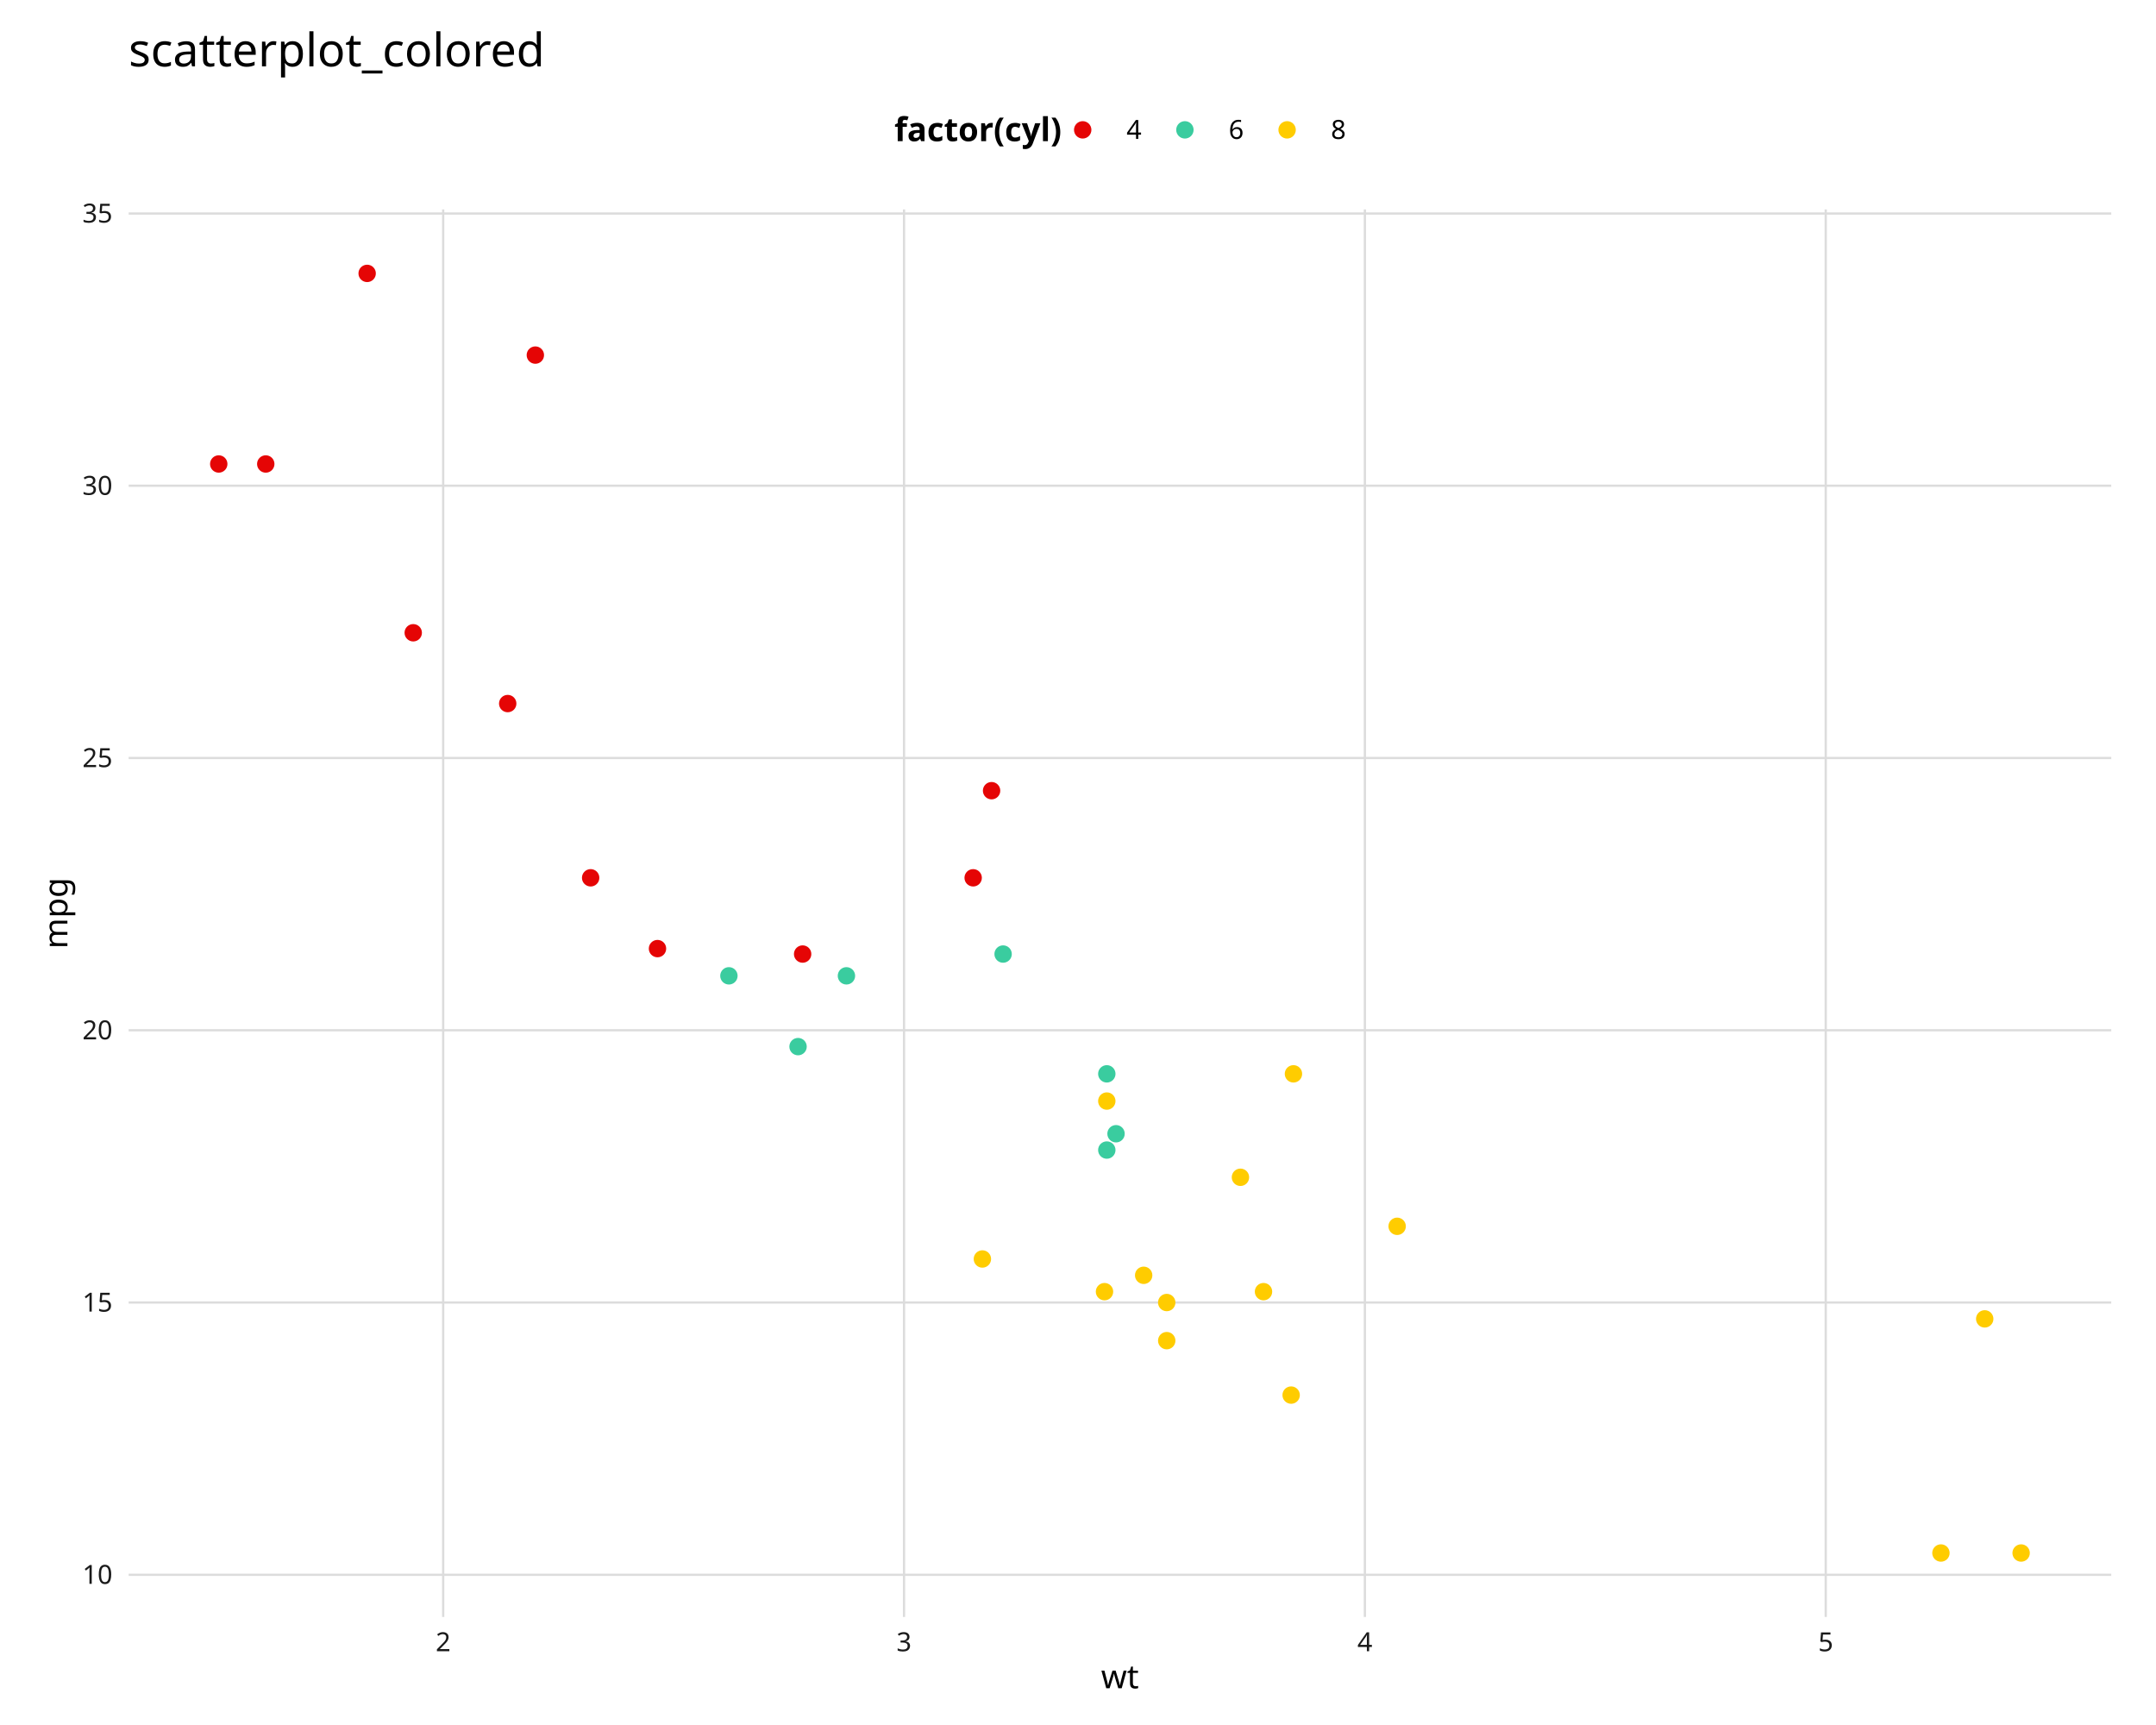
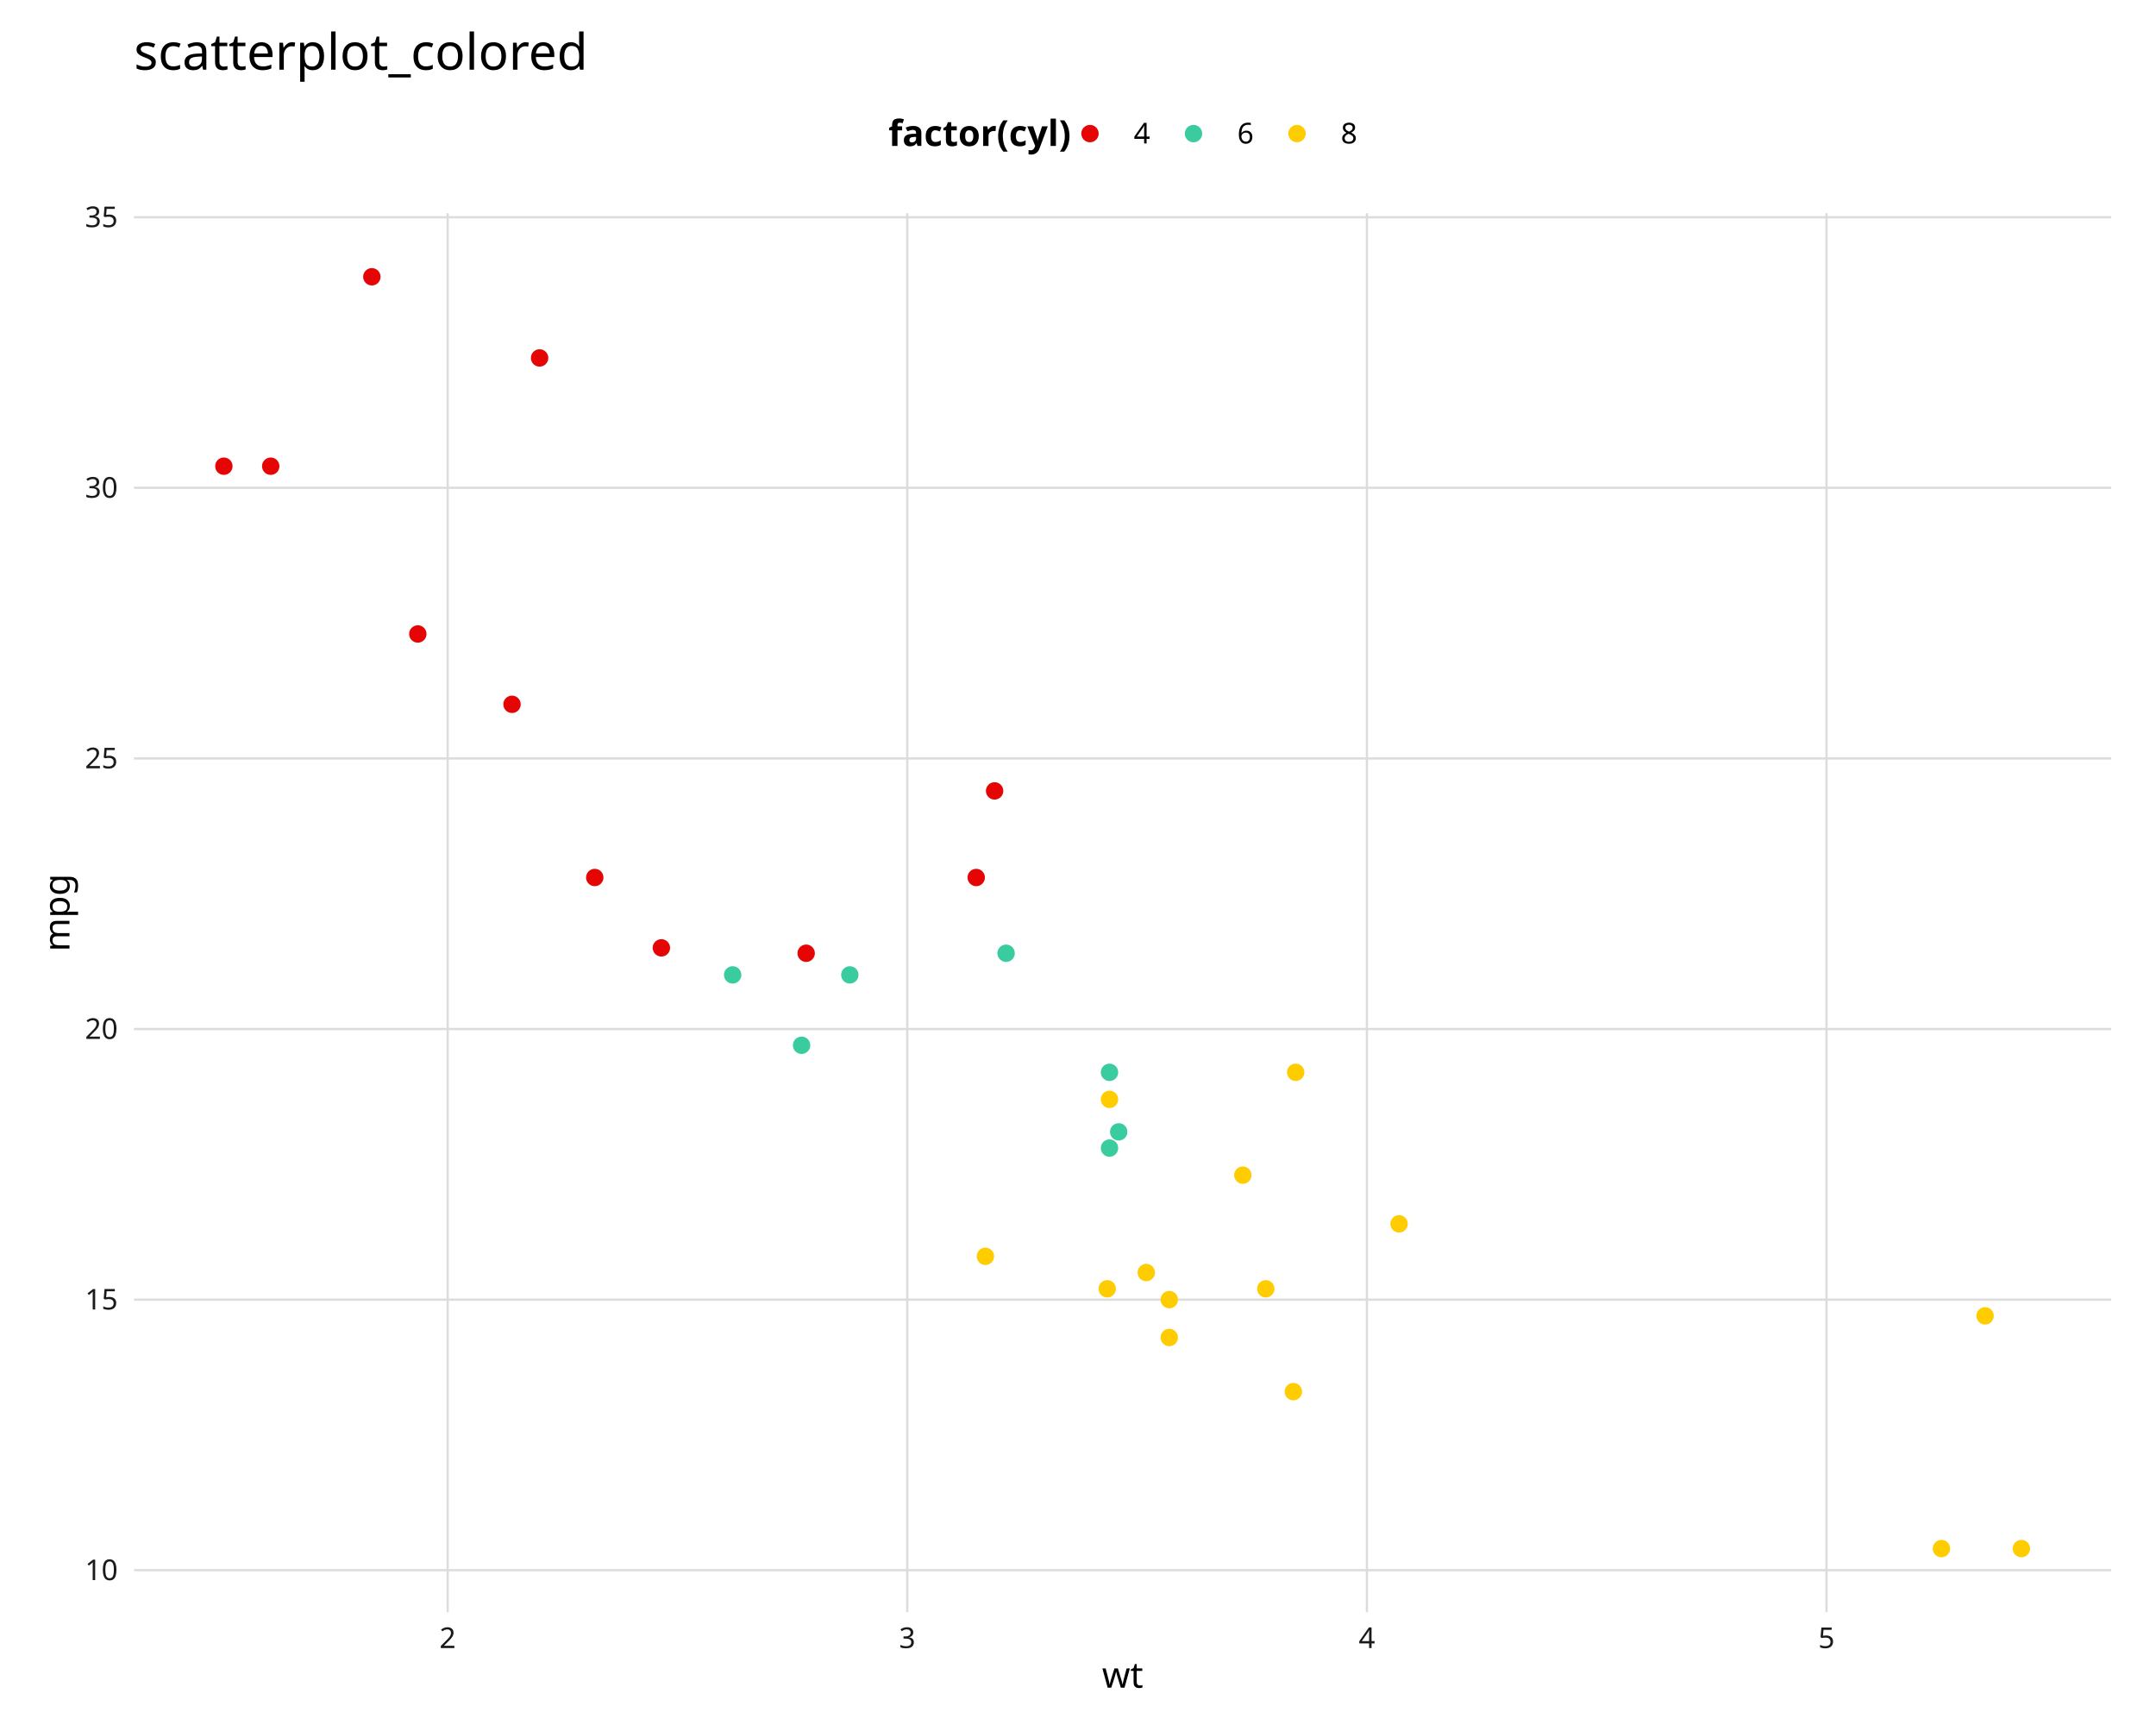
<svg xmlns="http://www.w3.org/2000/svg" class="svglite" data-engine-version="2.0" width="720.00pt" height="576.00pt" viewBox="0 0 720.00 576.00">
  <defs>
    <style type="text/css">
    .svglite line, .svglite polyline, .svglite polygon, .svglite path, .svglite rect, .svglite circle {
      fill: none;
      stroke: #000000;
      stroke-linecap: round;
      stroke-linejoin: round;
      stroke-miterlimit: 10.00;
    }
  </style>
  </defs>
  <rect width="100%" height="100%" style="stroke: none; fill: #FFFFFF;" />
  <defs>
    <clipPath id="cpMC4wMHw3MjAuMDB8MC4wMHw1NzYuMDA=">
      <rect x="0.00" y="0.00" width="720.00" height="576.00" />
    </clipPath>
  </defs>
  <g clip-path="url(#cpMC4wMHw3MjAuMDB8MC4wMHw1NzYuMDA=)">
    <rect x="0.00" y="0.00" width="720.00" height="576.00" style="stroke-width: 1.16; stroke: none; fill: #FFFFFF;" />
  </g>
  <defs>
-     <clipPath id="cpNDIuOTZ8NzA1LjA2fDY5LjkzfDUzOS45Mw==">
-       <rect x="42.96" y="69.93" width="662.10" height="470.00" />
+     <clipPath id="cpNDQuNzR8NzA1LjA2fDcxLjE4fDUzOC4zMg==">
+       <rect x="44.74" y="71.18" width="660.31" height="467.14" />
    </clipPath>
  </defs>
-   <g clip-path="url(#cpNDIuOTZ8NzA1LjA2fDY5LjkzfDUzOS45Mw==)">
-     <polyline points="42.96,525.84 705.06,525.84 " style="stroke-width: 0.75; stroke: #DCDCDC; stroke-linecap: butt;" />
-     <polyline points="42.96,434.93 705.06,434.93 " style="stroke-width: 0.75; stroke: #DCDCDC; stroke-linecap: butt;" />
-     <polyline points="42.96,344.02 705.06,344.02 " style="stroke-width: 0.75; stroke: #DCDCDC; stroke-linecap: butt;" />
-     <polyline points="42.96,253.11 705.06,253.11 " style="stroke-width: 0.75; stroke: #DCDCDC; stroke-linecap: butt;" />
-     <polyline points="42.96,162.20 705.06,162.20 " style="stroke-width: 0.75; stroke: #DCDCDC; stroke-linecap: butt;" />
-     <polyline points="42.96,71.29 705.06,71.29 " style="stroke-width: 0.75; stroke: #DCDCDC; stroke-linecap: butt;" />
-     <polyline points="148.00,539.93 148.00,69.93 " style="stroke-width: 0.75; stroke: #DCDCDC; stroke-linecap: butt;" />
-     <polyline points="301.90,539.93 301.90,69.93 " style="stroke-width: 0.75; stroke: #DCDCDC; stroke-linecap: butt;" />
-     <polyline points="455.80,539.93 455.80,69.93 " style="stroke-width: 0.75; stroke: #DCDCDC; stroke-linecap: butt;" />
-     <polyline points="609.71,539.93 609.71,69.93 " style="stroke-width: 0.75; stroke: #DCDCDC; stroke-linecap: butt;" />
-     <circle cx="243.42" cy="325.84" r="2.52" style="stroke-width: 0.77; stroke: #3ACC9F; fill: #3ACC9F;" />
-     <circle cx="282.67" cy="325.84" r="2.52" style="stroke-width: 0.77; stroke: #3ACC9F; fill: #3ACC9F;" />
-     <circle cx="197.25" cy="293.11" r="2.52" style="stroke-width: 0.77; stroke: #E50505; fill: #E50505;" />
-     <circle cx="334.99" cy="318.57" r="2.52" style="stroke-width: 0.77; stroke: #3ACC9F; fill: #3ACC9F;" />
-     <circle cx="369.62" cy="367.66" r="2.52" style="stroke-width: 0.77; stroke: #FFCC00; fill: #FFCC00;" />
-     <circle cx="372.70" cy="378.57" r="2.52" style="stroke-width: 0.77; stroke: #3ACC9F; fill: #3ACC9F;" />
-     <circle cx="389.63" cy="447.66" r="2.52" style="stroke-width: 0.77; stroke: #FFCC00; fill: #FFCC00;" />
-     <circle cx="331.14" cy="264.02" r="2.52" style="stroke-width: 0.77; stroke: #E50505; fill: #E50505;" />
-     <circle cx="324.99" cy="293.11" r="2.52" style="stroke-width: 0.77; stroke: #E50505; fill: #E50505;" />
-     <circle cx="369.62" cy="358.57" r="2.52" style="stroke-width: 0.77; stroke: #3ACC9F; fill: #3ACC9F;" />
-     <circle cx="369.62" cy="384.02" r="2.52" style="stroke-width: 0.77; stroke: #3ACC9F; fill: #3ACC9F;" />
-     <circle cx="466.58" cy="409.48" r="2.52" style="stroke-width: 0.77; stroke: #FFCC00; fill: #FFCC00;" />
-     <circle cx="414.25" cy="393.11" r="2.52" style="stroke-width: 0.77; stroke: #FFCC00; fill: #FFCC00;" />
-     <circle cx="421.95" cy="431.30" r="2.52" style="stroke-width: 0.77; stroke: #FFCC00; fill: #FFCC00;" />
-     <circle cx="648.18" cy="518.57" r="2.52" style="stroke-width: 0.77; stroke: #FFCC00; fill: #FFCC00;" />
-     <circle cx="674.96" cy="518.57" r="2.52" style="stroke-width: 0.77; stroke: #FFCC00; fill: #FFCC00;" />
-     <circle cx="662.80" cy="440.39" r="2.52" style="stroke-width: 0.77; stroke: #FFCC00; fill: #FFCC00;" />
-     <circle cx="178.78" cy="118.57" r="2.52" style="stroke-width: 0.77; stroke: #E50505; fill: #E50505;" />
-     <circle cx="88.75" cy="154.93" r="2.52" style="stroke-width: 0.77; stroke: #E50505; fill: #E50505;" />
-     <circle cx="122.61" cy="91.29" r="2.52" style="stroke-width: 0.77; stroke: #E50505; fill: #E50505;" />
-     <circle cx="219.57" cy="316.75" r="2.52" style="stroke-width: 0.77; stroke: #E50505; fill: #E50505;" />
-     <circle cx="381.93" cy="425.84" r="2.52" style="stroke-width: 0.77; stroke: #FFCC00; fill: #FFCC00;" />
-     <circle cx="368.85" cy="431.30" r="2.52" style="stroke-width: 0.77; stroke: #FFCC00; fill: #FFCC00;" />
-     <circle cx="431.18" cy="465.84" r="2.52" style="stroke-width: 0.77; stroke: #FFCC00; fill: #FFCC00;" />
-     <circle cx="431.95" cy="358.57" r="2.52" style="stroke-width: 0.77; stroke: #FFCC00; fill: #FFCC00;" />
-     <circle cx="138.00" cy="211.29" r="2.52" style="stroke-width: 0.77; stroke: #E50505; fill: #E50505;" />
-     <circle cx="169.55" cy="234.93" r="2.52" style="stroke-width: 0.77; stroke: #E50505; fill: #E50505;" />
-     <circle cx="73.05" cy="154.93" r="2.52" style="stroke-width: 0.77; stroke: #E50505; fill: #E50505;" />
-     <circle cx="328.07" cy="420.39" r="2.52" style="stroke-width: 0.77; stroke: #FFCC00; fill: #FFCC00;" />
-     <circle cx="266.51" cy="349.48" r="2.52" style="stroke-width: 0.77; stroke: #3ACC9F; fill: #3ACC9F;" />
-     <circle cx="389.63" cy="434.93" r="2.52" style="stroke-width: 0.77; stroke: #FFCC00; fill: #FFCC00;" />
-     <circle cx="268.04" cy="318.57" r="2.52" style="stroke-width: 0.77; stroke: #E50505; fill: #E50505;" />
+   <g clip-path="url(#cpNDQuNzR8NzA1LjA2fDcxLjE4fDUzOC4zMg==)">
+     <polyline points="44.74,524.31 705.06,524.31 " style="stroke-width: 0.75; stroke: #DCDCDC; stroke-linecap: butt;" />
+     <polyline points="44.74,433.96 705.06,433.96 " style="stroke-width: 0.75; stroke: #DCDCDC; stroke-linecap: butt;" />
+     <polyline points="44.74,343.60 705.06,343.60 " style="stroke-width: 0.75; stroke: #DCDCDC; stroke-linecap: butt;" />
+     <polyline points="44.74,253.25 705.06,253.25 " style="stroke-width: 0.75; stroke: #DCDCDC; stroke-linecap: butt;" />
+     <polyline points="44.74,162.89 705.06,162.89 " style="stroke-width: 0.75; stroke: #DCDCDC; stroke-linecap: butt;" />
+     <polyline points="44.74,72.54 705.06,72.54 " style="stroke-width: 0.75; stroke: #DCDCDC; stroke-linecap: butt;" />
+     <polyline points="149.50,538.32 149.50,71.18 " style="stroke-width: 0.75; stroke: #DCDCDC; stroke-linecap: butt;" />
+     <polyline points="302.99,538.32 302.99,71.18 " style="stroke-width: 0.75; stroke: #DCDCDC; stroke-linecap: butt;" />
+     <polyline points="456.48,538.32 456.48,71.18 " style="stroke-width: 0.75; stroke: #DCDCDC; stroke-linecap: butt;" />
+     <polyline points="609.96,538.32 609.96,71.18 " style="stroke-width: 0.75; stroke: #DCDCDC; stroke-linecap: butt;" />
+     <circle cx="244.67" cy="325.53" r="2.52" style="stroke-width: 0.77; stroke: #3ACC9F; fill: #3ACC9F;" />
+     <circle cx="283.80" cy="325.53" r="2.52" style="stroke-width: 0.77; stroke: #3ACC9F; fill: #3ACC9F;" />
+     <circle cx="198.62" cy="293.01" r="2.52" style="stroke-width: 0.77; stroke: #E50505; fill: #E50505;" />
+     <circle cx="335.99" cy="318.30" r="2.52" style="stroke-width: 0.77; stroke: #3ACC9F; fill: #3ACC9F;" />
+     <circle cx="370.52" cy="367.10" r="2.52" style="stroke-width: 0.77; stroke: #FFCC00; fill: #FFCC00;" />
+     <circle cx="373.59" cy="377.94" r="2.52" style="stroke-width: 0.77; stroke: #3ACC9F; fill: #3ACC9F;" />
+     <circle cx="390.48" cy="446.61" r="2.52" style="stroke-width: 0.77; stroke: #FFCC00; fill: #FFCC00;" />
+     <circle cx="332.15" cy="264.09" r="2.52" style="stroke-width: 0.77; stroke: #E50505; fill: #E50505;" />
+     <circle cx="326.01" cy="293.01" r="2.52" style="stroke-width: 0.77; stroke: #E50505; fill: #E50505;" />
+     <circle cx="370.52" cy="358.06" r="2.52" style="stroke-width: 0.77; stroke: #3ACC9F; fill: #3ACC9F;" />
+     <circle cx="370.52" cy="383.36" r="2.52" style="stroke-width: 0.77; stroke: #3ACC9F; fill: #3ACC9F;" />
+     <circle cx="467.22" cy="408.66" r="2.52" style="stroke-width: 0.77; stroke: #FFCC00; fill: #FFCC00;" />
+     <circle cx="415.04" cy="392.40" r="2.52" style="stroke-width: 0.77; stroke: #FFCC00; fill: #FFCC00;" />
+     <circle cx="422.71" cy="430.35" r="2.52" style="stroke-width: 0.77; stroke: #FFCC00; fill: #FFCC00;" />
+     <circle cx="648.34" cy="517.09" r="2.52" style="stroke-width: 0.77; stroke: #FFCC00; fill: #FFCC00;" />
+     <circle cx="675.04" cy="517.09" r="2.52" style="stroke-width: 0.77; stroke: #FFCC00; fill: #FFCC00;" />
+     <circle cx="662.92" cy="439.38" r="2.52" style="stroke-width: 0.77; stroke: #FFCC00; fill: #FFCC00;" />
+     <circle cx="180.20" cy="119.52" r="2.52" style="stroke-width: 0.77; stroke: #E50505; fill: #E50505;" />
+     <circle cx="90.41" cy="155.67" r="2.52" style="stroke-width: 0.77; stroke: #E50505; fill: #E50505;" />
+     <circle cx="124.18" cy="92.42" r="2.52" style="stroke-width: 0.77; stroke: #E50505; fill: #E50505;" />
+     <circle cx="220.87" cy="316.50" r="2.52" style="stroke-width: 0.77; stroke: #E50505; fill: #E50505;" />
+     <circle cx="382.80" cy="424.92" r="2.52" style="stroke-width: 0.77; stroke: #FFCC00; fill: #FFCC00;" />
+     <circle cx="369.76" cy="430.35" r="2.52" style="stroke-width: 0.77; stroke: #FFCC00; fill: #FFCC00;" />
+     <circle cx="431.92" cy="464.68" r="2.52" style="stroke-width: 0.77; stroke: #FFCC00; fill: #FFCC00;" />
+     <circle cx="432.69" cy="358.06" r="2.52" style="stroke-width: 0.77; stroke: #FFCC00; fill: #FFCC00;" />
+     <circle cx="139.53" cy="211.69" r="2.52" style="stroke-width: 0.77; stroke: #E50505; fill: #E50505;" />
+     <circle cx="170.99" cy="235.18" r="2.52" style="stroke-width: 0.77; stroke: #E50505; fill: #E50505;" />
+     <circle cx="74.76" cy="155.67" r="2.52" style="stroke-width: 0.77; stroke: #E50505; fill: #E50505;" />
+     <circle cx="329.08" cy="419.50" r="2.52" style="stroke-width: 0.77; stroke: #FFCC00; fill: #FFCC00;" />
+     <circle cx="267.69" cy="349.03" r="2.52" style="stroke-width: 0.77; stroke: #3ACC9F; fill: #3ACC9F;" />
+     <circle cx="390.48" cy="433.96" r="2.52" style="stroke-width: 0.77; stroke: #FFCC00; fill: #FFCC00;" />
+     <circle cx="269.22" cy="318.30" r="2.52" style="stroke-width: 0.77; stroke: #E50505; fill: #E50505;" />
  </g>
  <g clip-path="url(#cpMC4wMHw3MjAuMDB8MC4wMHw1NzYuMDA=)">
-     <text x="37.58" y="528.87" text-anchor="end" style="font-size: 8.80px; fill: #1A1A1A; font-family: sans;" textLength="9.79px" lengthAdjust="spacingAndGlyphs">10</text>
-     <text x="37.58" y="437.96" text-anchor="end" style="font-size: 8.80px; fill: #1A1A1A; font-family: sans;" textLength="9.79px" lengthAdjust="spacingAndGlyphs">15</text>
-     <text x="37.58" y="347.05" text-anchor="end" style="font-size: 8.80px; fill: #1A1A1A; font-family: sans;" textLength="9.79px" lengthAdjust="spacingAndGlyphs">20</text>
-     <text x="37.58" y="256.14" text-anchor="end" style="font-size: 8.80px; fill: #1A1A1A; font-family: sans;" textLength="9.79px" lengthAdjust="spacingAndGlyphs">25</text>
-     <text x="37.58" y="165.23" text-anchor="end" style="font-size: 8.80px; fill: #1A1A1A; font-family: sans;" textLength="9.79px" lengthAdjust="spacingAndGlyphs">30</text>
-     <text x="37.58" y="74.32" text-anchor="end" style="font-size: 8.80px; fill: #1A1A1A; font-family: sans;" textLength="9.79px" lengthAdjust="spacingAndGlyphs">35</text>
-     <text x="148.00" y="551.37" text-anchor="middle" style="font-size: 8.80px; fill: #1A1A1A; font-family: sans;" textLength="4.89px" lengthAdjust="spacingAndGlyphs">2</text>
-     <text x="301.90" y="551.37" text-anchor="middle" style="font-size: 8.80px; fill: #1A1A1A; font-family: sans;" textLength="4.89px" lengthAdjust="spacingAndGlyphs">3</text>
-     <text x="455.80" y="551.37" text-anchor="middle" style="font-size: 8.80px; fill: #1A1A1A; font-family: sans;" textLength="4.89px" lengthAdjust="spacingAndGlyphs">4</text>
-     <text x="609.71" y="551.37" text-anchor="middle" style="font-size: 8.80px; fill: #1A1A1A; font-family: sans;" textLength="4.89px" lengthAdjust="spacingAndGlyphs">5</text>
-     <text x="374.01" y="563.75" text-anchor="middle" style="font-size: 11.00px; font-family: sans;" textLength="11.00px" lengthAdjust="spacingAndGlyphs">wt</text>
-     <text transform="translate(22.51,304.93) rotate(-90)" text-anchor="middle" style="font-size: 11.00px; font-family: sans;" textLength="21.40px" lengthAdjust="spacingAndGlyphs">mpg</text>
-     <text x="298.67" y="47.14" style="font-size: 11.00px; font-weight: bold; font-family: sans;" textLength="48.29px" lengthAdjust="spacingAndGlyphs">factor(cyl)</text>
-     <circle cx="361.57" cy="43.36" r="2.52" style="stroke-width: 0.77; stroke: #E50505; fill: #E50505;" />
-     <circle cx="395.70" cy="43.36" r="2.52" style="stroke-width: 0.77; stroke: #3ACC9F; fill: #3ACC9F;" />
-     <circle cx="429.83" cy="43.36" r="2.52" style="stroke-width: 0.77; stroke: #FFCC00; fill: #FFCC00;" />
-     <text x="376.19" y="46.38" style="font-size: 8.80px; font-family: sans;" textLength="4.89px" lengthAdjust="spacingAndGlyphs">4</text>
-     <text x="410.32" y="46.38" style="font-size: 8.80px; font-family: sans;" textLength="4.89px" lengthAdjust="spacingAndGlyphs">6</text>
-     <text x="444.45" y="46.38" style="font-size: 8.80px; font-family: sans;" textLength="4.89px" lengthAdjust="spacingAndGlyphs">8</text>
-     <text x="42.96" y="22.16" style="font-size: 15.40px; font-family: sans;" textLength="130.14px" lengthAdjust="spacingAndGlyphs">scatterplot_colored</text>
+     <text x="39.36" y="527.62" text-anchor="end" style="font-size: 9.60px; fill: #1A1A1A; font-family: sans;" textLength="10.68px" lengthAdjust="spacingAndGlyphs">10</text>
+     <text x="39.36" y="437.26" text-anchor="end" style="font-size: 9.60px; fill: #1A1A1A; font-family: sans;" textLength="10.68px" lengthAdjust="spacingAndGlyphs">15</text>
+     <text x="39.36" y="346.91" text-anchor="end" style="font-size: 9.60px; fill: #1A1A1A; font-family: sans;" textLength="10.68px" lengthAdjust="spacingAndGlyphs">20</text>
+     <text x="39.36" y="256.55" text-anchor="end" style="font-size: 9.60px; fill: #1A1A1A; font-family: sans;" textLength="10.68px" lengthAdjust="spacingAndGlyphs">25</text>
+     <text x="39.36" y="166.20" text-anchor="end" style="font-size: 9.60px; fill: #1A1A1A; font-family: sans;" textLength="10.68px" lengthAdjust="spacingAndGlyphs">30</text>
+     <text x="39.36" y="75.84" text-anchor="end" style="font-size: 9.60px; fill: #1A1A1A; font-family: sans;" textLength="10.68px" lengthAdjust="spacingAndGlyphs">35</text>
+     <text x="149.50" y="550.31" text-anchor="middle" style="font-size: 9.60px; fill: #1A1A1A; font-family: sans;" textLength="5.34px" lengthAdjust="spacingAndGlyphs">2</text>
+     <text x="302.99" y="550.31" text-anchor="middle" style="font-size: 9.60px; fill: #1A1A1A; font-family: sans;" textLength="5.34px" lengthAdjust="spacingAndGlyphs">3</text>
+     <text x="456.48" y="550.31" text-anchor="middle" style="font-size: 9.60px; fill: #1A1A1A; font-family: sans;" textLength="5.34px" lengthAdjust="spacingAndGlyphs">4</text>
+     <text x="609.96" y="550.31" text-anchor="middle" style="font-size: 9.60px; fill: #1A1A1A; font-family: sans;" textLength="5.34px" lengthAdjust="spacingAndGlyphs">5</text>
+     <text x="374.90" y="563.55" text-anchor="middle" style="font-size: 12.00px; font-family: sans;" textLength="12.00px" lengthAdjust="spacingAndGlyphs">wt</text>
+     <text transform="translate(23.20,304.75) rotate(-90)" text-anchor="middle" style="font-size: 12.00px; font-family: sans;" textLength="23.35px" lengthAdjust="spacingAndGlyphs">mpg</text>
+     <text x="296.70" y="48.74" style="font-size: 12.00px; font-weight: bold; font-family: sans;" textLength="52.68px" lengthAdjust="spacingAndGlyphs">factor(cyl)</text>
+     <circle cx="364.00" cy="44.61" r="2.52" style="stroke-width: 0.77; stroke: #E50505; fill: #E50505;" />
+     <circle cx="398.57" cy="44.61" r="2.52" style="stroke-width: 0.77; stroke: #3ACC9F; fill: #3ACC9F;" />
+     <circle cx="433.14" cy="44.61" r="2.52" style="stroke-width: 0.77; stroke: #FFCC00; fill: #FFCC00;" />
+     <text x="378.61" y="47.91" style="font-size: 9.60px; font-family: sans;" textLength="5.34px" lengthAdjust="spacingAndGlyphs">4</text>
+     <text x="413.19" y="47.91" style="font-size: 9.60px; font-family: sans;" textLength="5.34px" lengthAdjust="spacingAndGlyphs">6</text>
+     <text x="447.76" y="47.91" style="font-size: 9.60px; font-family: sans;" textLength="5.34px" lengthAdjust="spacingAndGlyphs">8</text>
+     <text x="44.74" y="23.27" style="font-size: 16.80px; font-family: sans;" textLength="141.97px" lengthAdjust="spacingAndGlyphs">scatterplot_colored</text>
  </g>
</svg>
